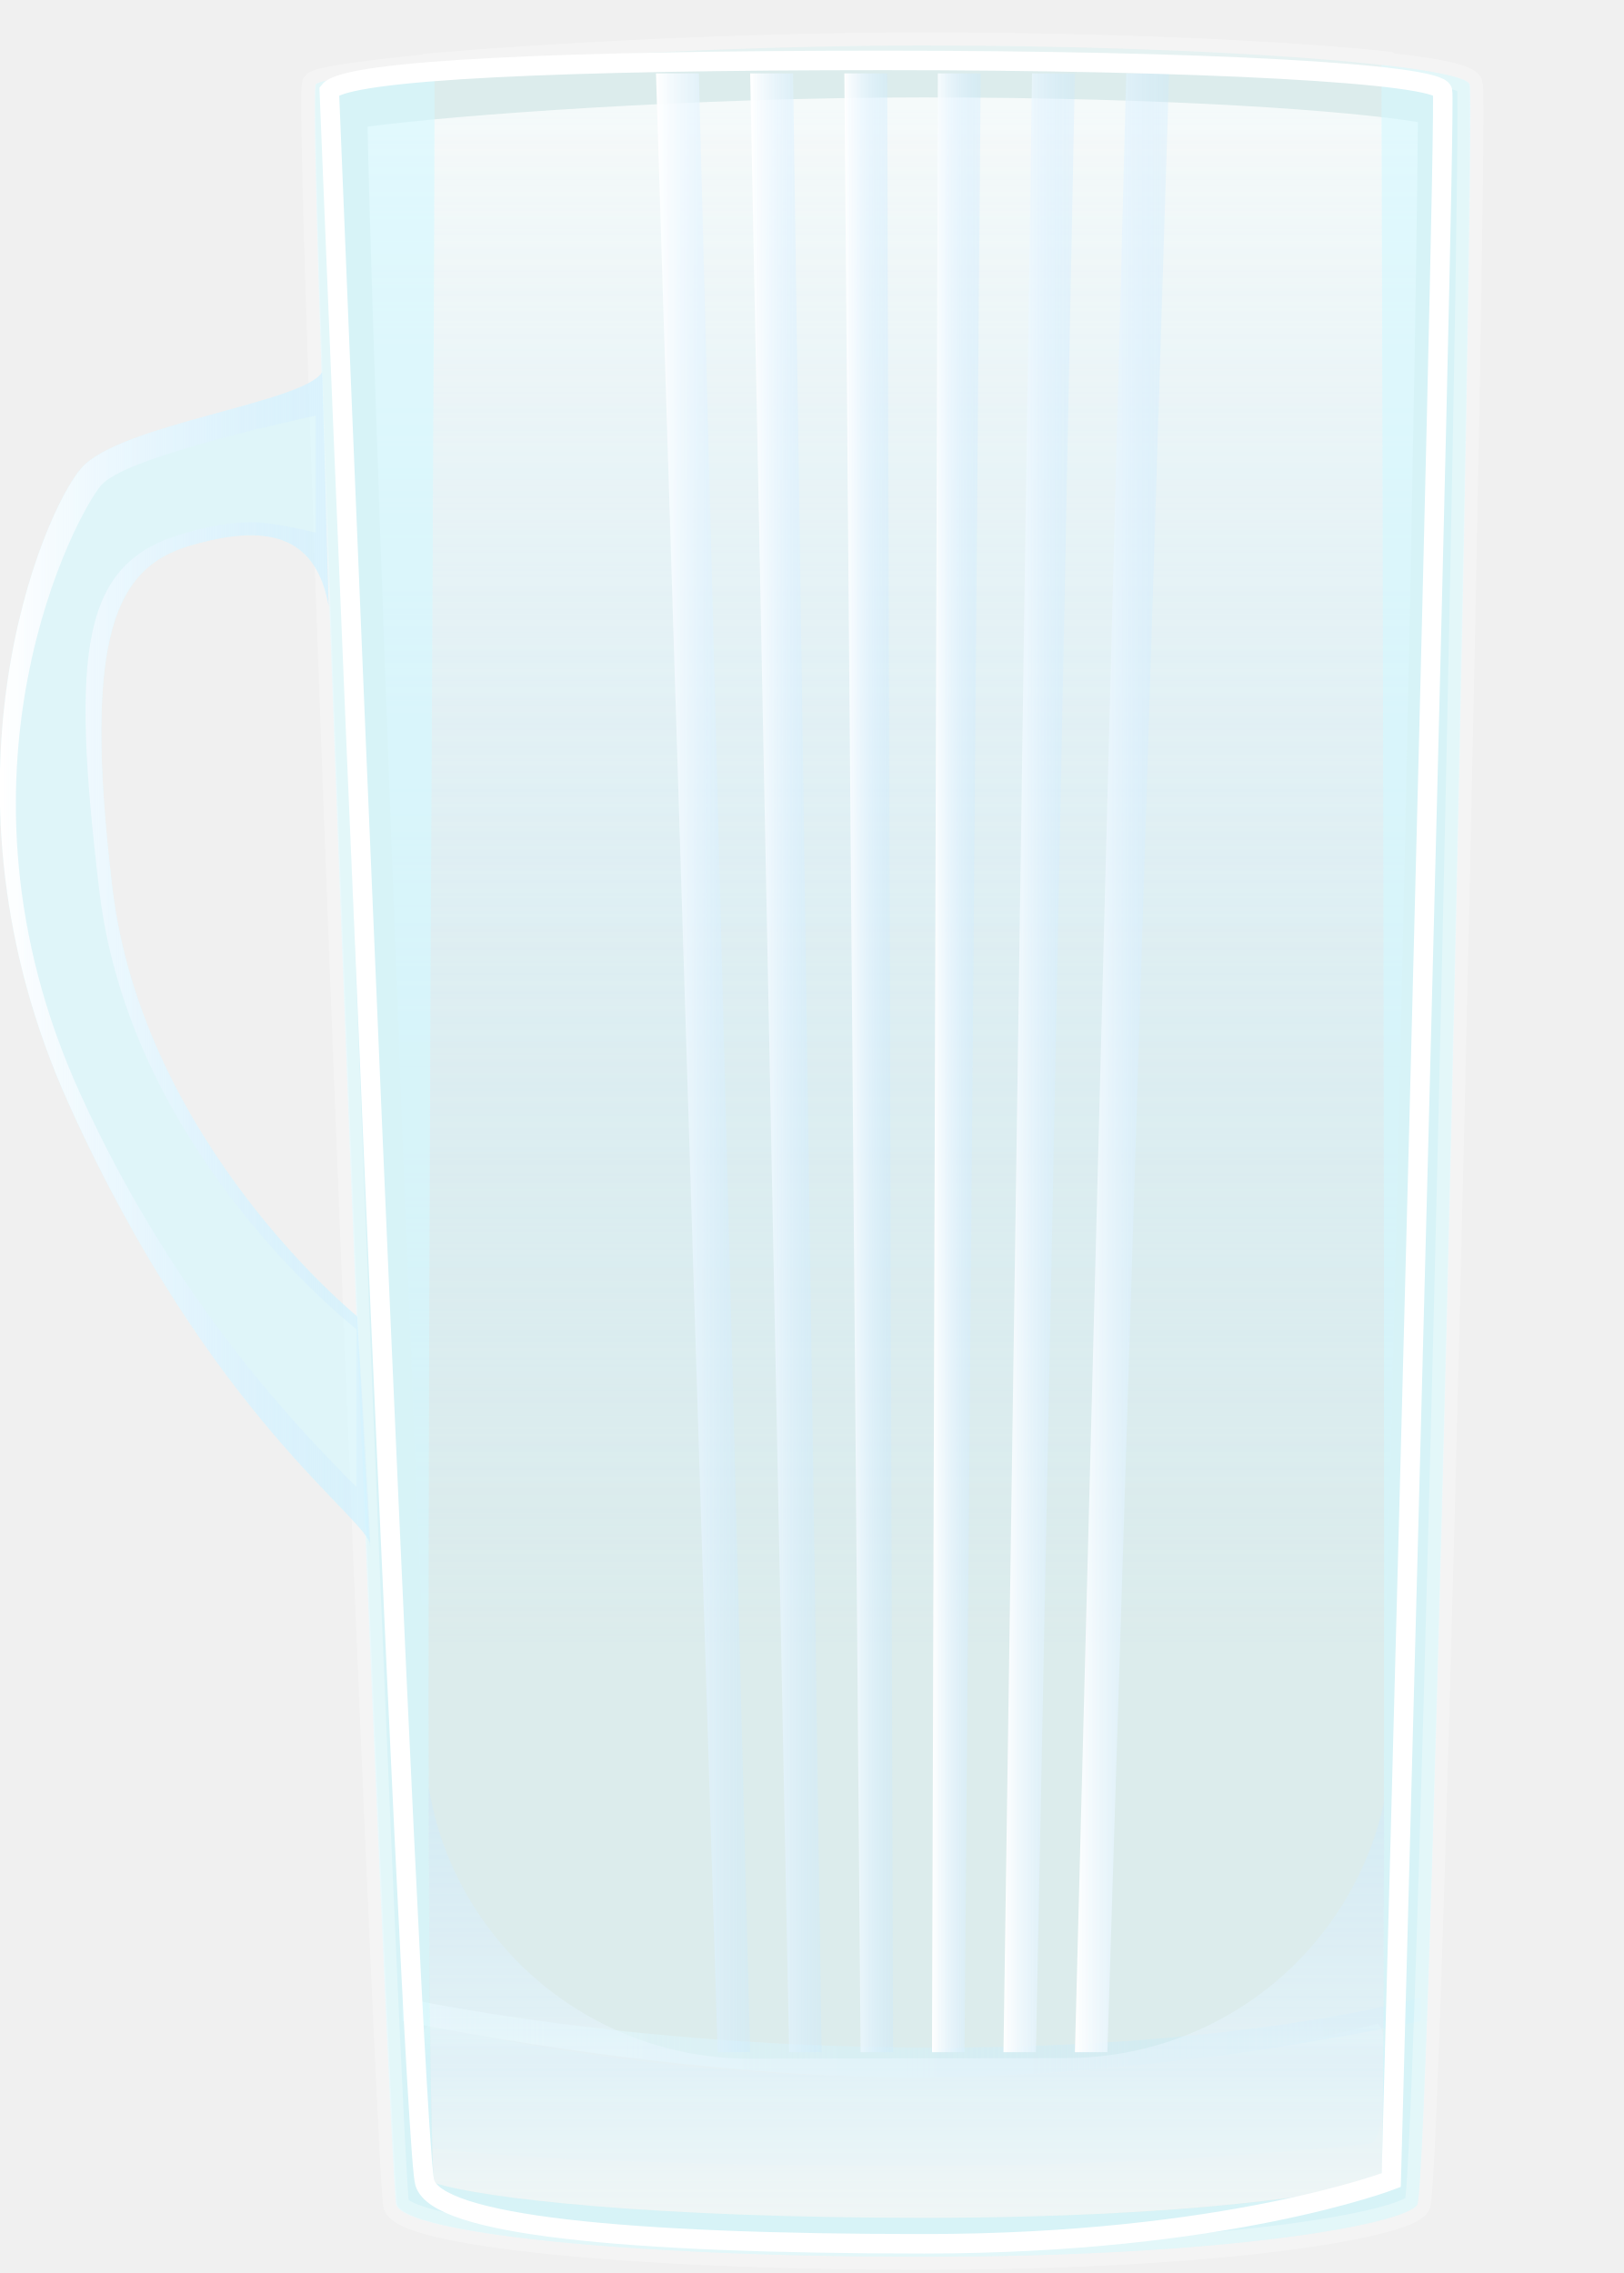
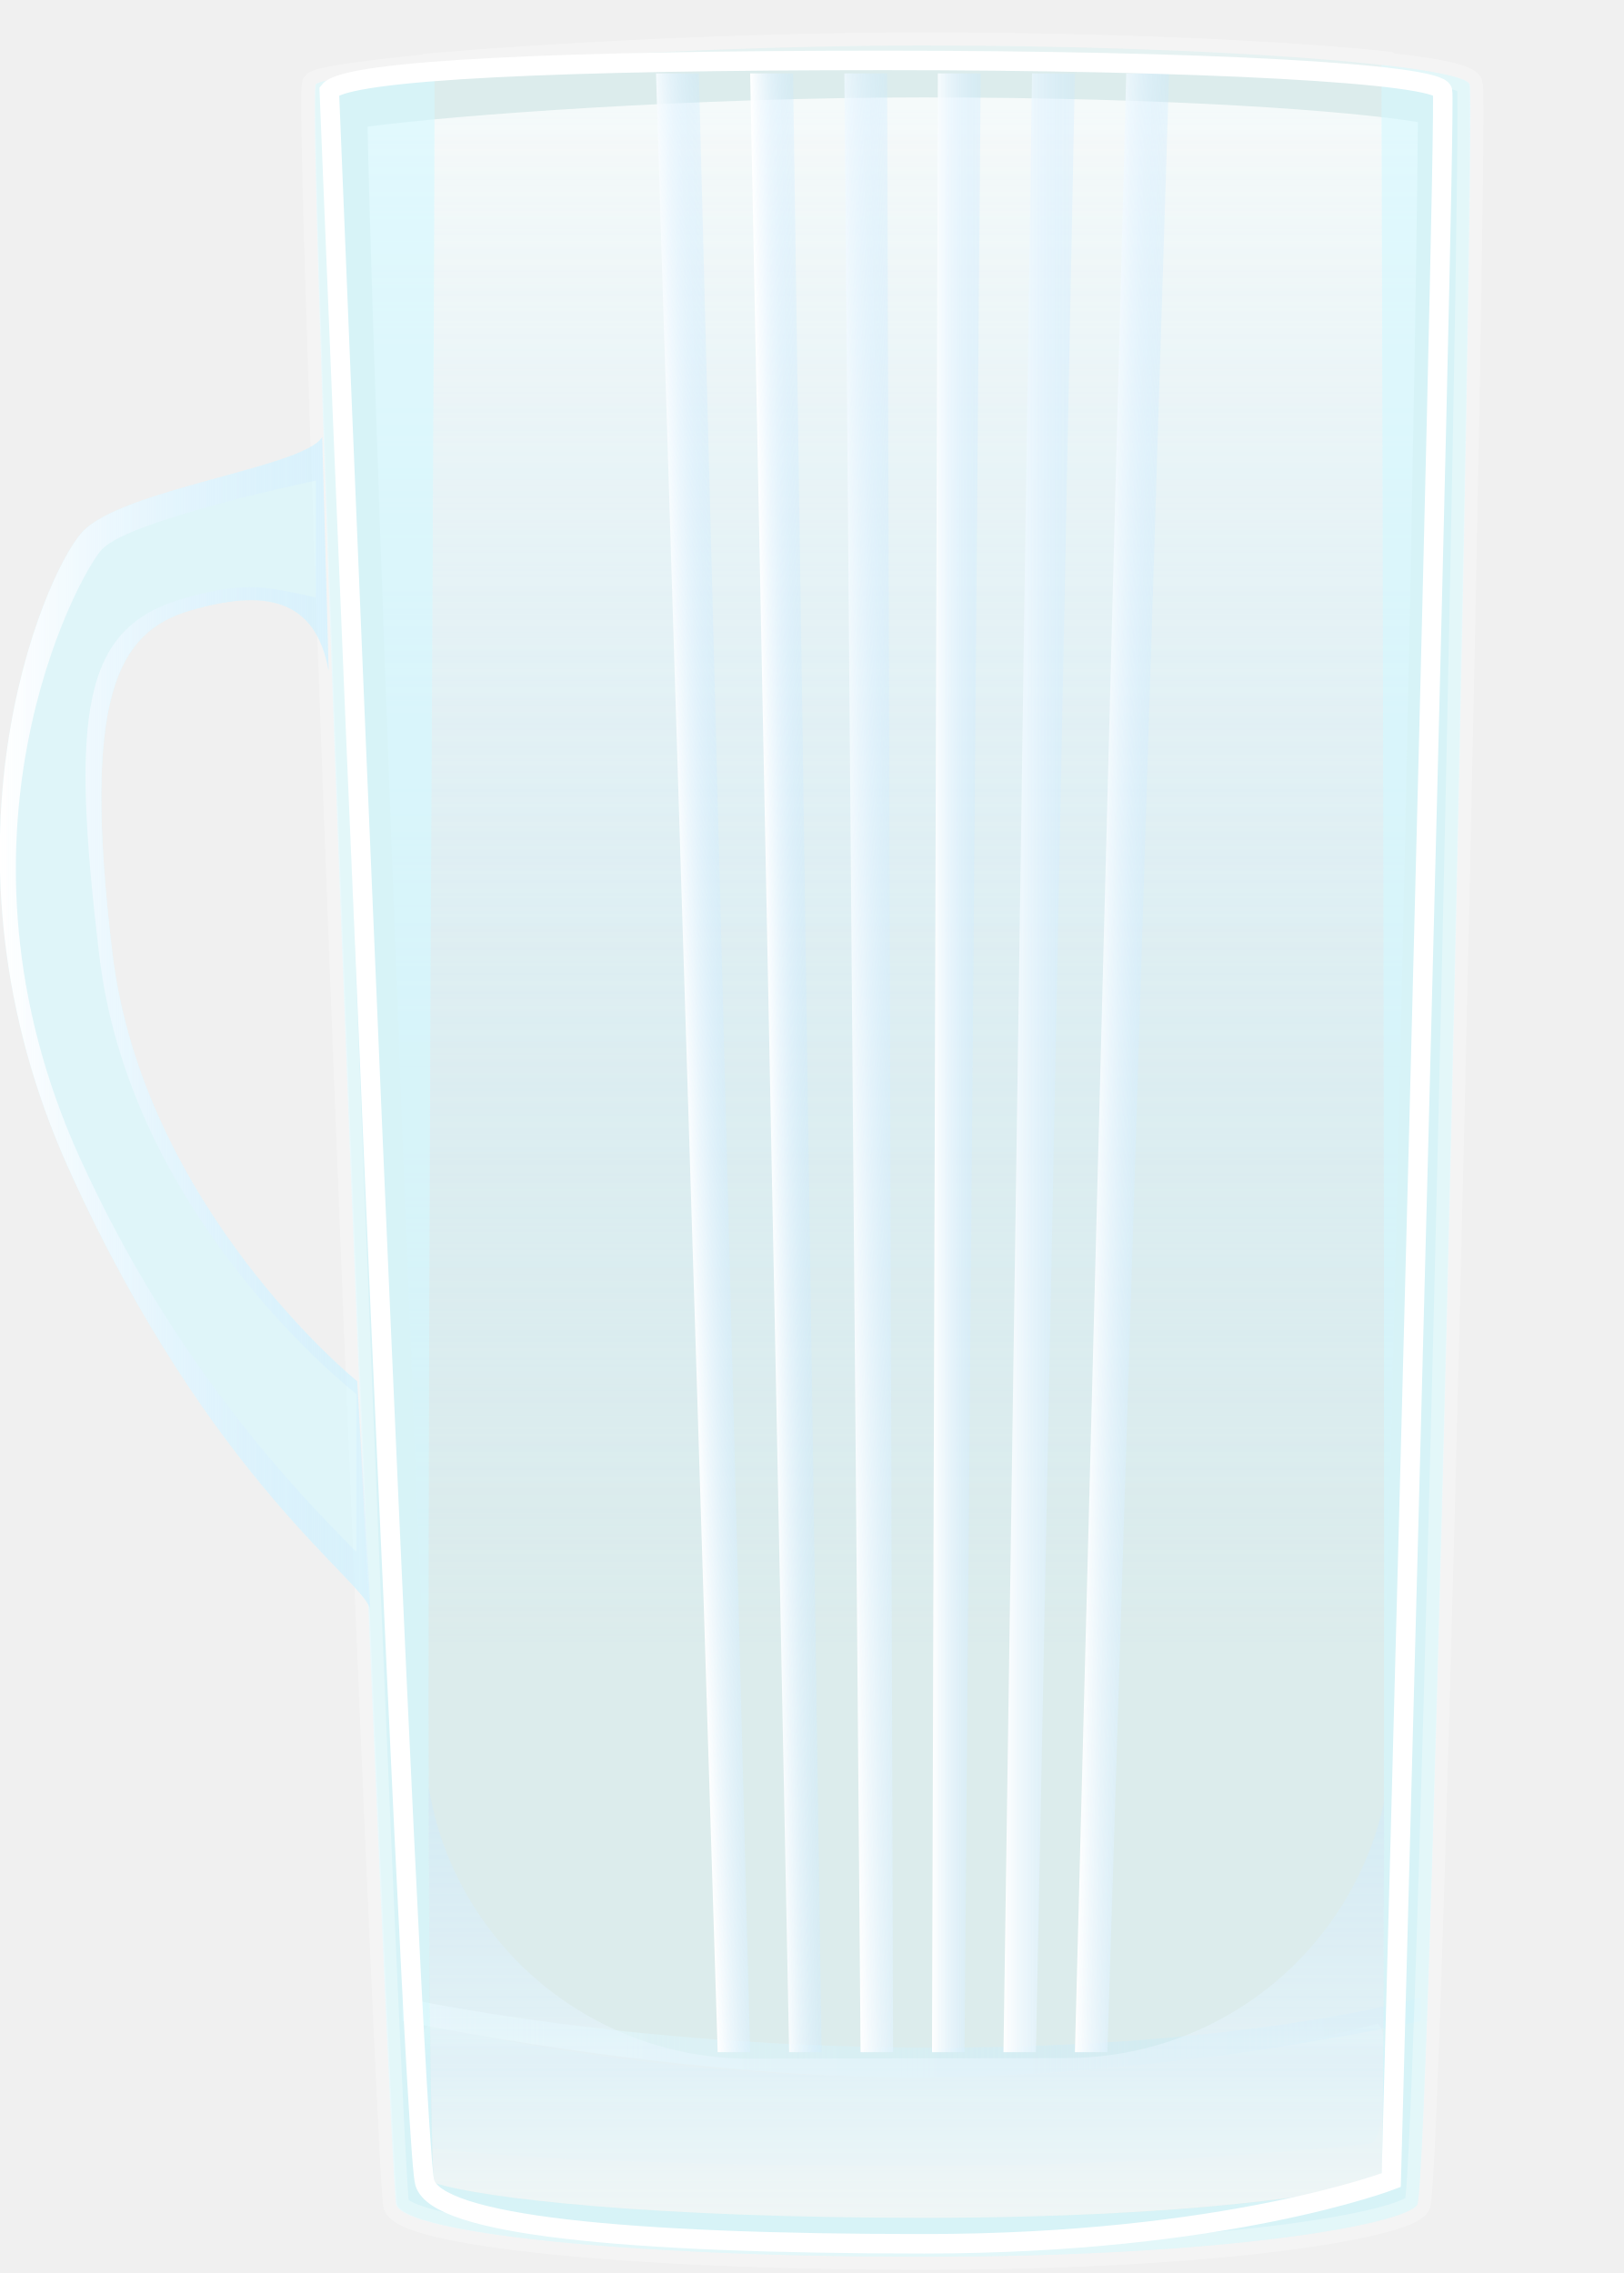
<svg xmlns="http://www.w3.org/2000/svg" version="1.1" id="Layer_1" x="0px" y="0px" viewBox="0 0 250 350" style="enable-background:new 0 0 250 350;" xml:space="preserve">
  <style type="text/css">
- 	.st0{opacity:0.45;fill:url(#SVGID_1_);}
+ 	.st0{opacity:0.45;fill:url(#SVGID_1_);enable-background:new    ;}
	.st1{fill:url(#SVGID_2_);}
- 	.st2{opacity:0.3;fill:#B0E3E3;}
- 	.st3{opacity:0.73;fill:url(#SVGID_3_);}
- 	.st4{opacity:0.6;fill:#D3F9FF;}
- 	.st5{opacity:0.3;fill:none;stroke:#FFFFFF;stroke-width:4;stroke-miterlimit:0;}
+ 	.st2{opacity:0.3;fill:#B0E3E3;enable-background:new    ;}
+ 	.st3{opacity:0.73;fill:url(#SVGID_3_);enable-background:new    ;}
+ 	.st4{opacity:0.6;fill:#D3F9FF;enable-background:new    ;}
+ 	.st5{opacity:0.3;fill:none;stroke:#FFFFFF;stroke-width:4;stroke-miterlimit:1;enable-background:new    ;}
	.st6{fill:url(#SVGID_4_);}
	.st7{fill:url(#SVGID_5_);}
	.st8{fill:url(#SVGID_6_);}
	.st9{fill:url(#SVGID_7_);}
	.st10{fill:url(#SVGID_8_);}
	.st11{fill:url(#SVGID_9_);}
	.st12{fill:url(#SVGID_10_);}
- 	.st13{opacity:0.55;fill:url(#SVGID_11_);}
+ 	.st13{opacity:0.55;fill:url(#SVGID_11_);enable-background:new    ;}
	.st14{fill:none;stroke:#FFFFFF;stroke-width:3;stroke-miterlimit:10;}
</style>
-   <linearGradient id="SVGID_1_" gradientUnits="userSpaceOnUse" x1="138.854" y1="333.5" x2="138.854" y2="311.672">
+   <linearGradient id="SVGID_1_" gradientUnits="userSpaceOnUse" x1="138.877" y1="15.5" x2="138.877" y2="37.328" gradientTransform="matrix(1 0 0 -1 0 349)">
    <stop offset="0.372" style="stop-color:#C9E9FF;stop-opacity:0.3" />
    <stop offset="0.563" style="stop-color:#CCEAFF;stop-opacity:0.513" />
    <stop offset="0.721" style="stop-color:#D6EEFF;stop-opacity:0.689" />
    <stop offset="0.865" style="stop-color:#E8F5FF;stop-opacity:0.85" />
    <stop offset="1" style="stop-color:#FFFFFF" />
  </linearGradient>
-   <path class="st0" d="M66.1,311.9c-2.7,0.8-2.1,18.6,1,19c12,1.5,39.2,2.6,74.4,2.6c33.8,0,58.3-2.2,69.5-3.4  c2.6-0.3,3.2-17.7,1.1-18.5h0c0,0-29.3,8.3-70.5,8.3C99.7,319.9,73.3,313.1,66.1,311.9L66.1,311.9z" />
-   <linearGradient id="SVGID_2_" gradientUnits="userSpaceOnUse" x1="62" y1="313.799" x2="218.667" y2="313.799">
+   <path class="st0" d="M66.1,311.9c-2.7,0.8-2.1,18.6,1,19c12,1.5,39.2,2.6,74.4,2.6c33.8,0,58.3-2.2,69.5-3.4  c2.6-0.3,3.2-17.7,1.1-18.5l0,0c0,0-29.3,8.3-70.5,8.3C99.7,319.9,73.3,313.1,66.1,311.9L66.1,311.9z" />
+   <linearGradient id="SVGID_2_" gradientUnits="userSpaceOnUse" x1="62" y1="35.25" x2="218.7" y2="35.25" gradientTransform="matrix(1 0 0 -1 0 349)">
    <stop offset="0" style="stop-color:#FFFFFF" />
    <stop offset="1" style="stop-color:#C9E9FF;stop-opacity:0.3" />
  </linearGradient>
  <path class="st1" d="M62,311.2c0,0,41,8.7,79.5,8.7s77.2-8.7,77.2-8.7v-3.6c0,0-26.7,7.7-74.7,7.7s-82-7.7-82-7.7V311.2z" />
  <path class="st2" d="M61.2,339.5c1.4,4.2,34,8,81,8s74-5,76-8s9-323.5,8-326.5s-40-6-84-6c-42,0-92,4-93.5,6S60.2,336.5,61.2,339.5z  " />
-   <linearGradient id="SVGID_3_" gradientUnits="userSpaceOnUse" x1="137.429" y1="339.5" x2="137.429" y2="15">
+   <linearGradient id="SVGID_3_" gradientUnits="userSpaceOnUse" x1="137.45" y1="9.5" x2="137.45" y2="334" gradientTransform="matrix(1 0 0 -1 0 349)">
    <stop offset="0.26" style="stop-color:#C9E9FF;stop-opacity:0" />
    <stop offset="1" style="stop-color:#FFFFFF" />
  </linearGradient>
  <path class="st3" d="M142.2,339.5c-42.6,0-65.7-2.9-73.4-4.9c-2.2-34.9-11.5-275-12.2-315.1C70,17.7,107.1,15,142.2,15  c38.2,0,65.9,2.1,76.1,3.8c-0.1,18.6-1.3,84.2-3,156.3c-1.9,82.1-3.7,143.1-4.6,159C202.9,336.1,180.5,339.5,142.2,339.5z" />
  <path class="st4" d="M226.3,13c-0.3-1-5.4-2.1-13.6-3c0.2,65.3,0.8,313.6,0,325.7c-6.7,2.1-29.3,5.8-70.5,5.8  c-41.8,0-68.2-3-75.4-5.4c-1.9-26.9,0.1-258.4,0.1-325.8c-10.7,1-17.8,2-18.3,2.7C47,15,60,336.5,61,339.5c1.4,4.2,34.1,8,81.1,8  s74.1-5,76.1-8C220.3,336.5,227.3,16,226.3,13z" />
-   <path class="st5" d="M226.3,13c-0.3-1-4.7-2-12.1-2.8c0-0.1,0-0.1,0-0.2c-15.6-1.7-42.7-3-72-3C115,7,84.4,8.6,65.3,10.3  c0,0,0,0.1,0,0.1C55.5,11.4,49,12.3,48.5,13C47,15,60,336.5,61,339.5c1.4,4.2,34.1,8,81.1,8s74.1-5,76.1-8S227.3,16,226.3,13z" />
-   <linearGradient id="SVGID_4_" gradientUnits="userSpaceOnUse" x1="101.026" y1="163.667" x2="115.5" y2="163.667">
+   <path class="st5" d="M226.3,13c-0.3-1-4.7-2-12.1-2.8c0-0.1,0-0.1,0-0.2c-15.6-1.7-42.7-3-72-3C115,7,84.4,8.6,65.3,10.3v0.1  c-9.8,1-16.3,1.9-16.8,2.6C47,15,60,336.5,61,339.5c1.4,4.2,34.1,8,81.1,8s74.1-5,76.1-8S227.3,16,226.3,13z" />
+   <linearGradient id="SVGID_4_" gradientUnits="userSpaceOnUse" x1="105.198" y1="185.243" x2="112.915" y2="185.513" gradientTransform="matrix(1 0 0 -1 0 349)">
    <stop offset="0" style="stop-color:#FFFFFF" />
    <stop offset="1" style="stop-color:#C9E9FF;stop-opacity:0.3" />
  </linearGradient>
  <polygon class="st6" points="115.5,316 110.5,316 101,11.3 107.6,11.3 " />
-   <linearGradient id="SVGID_5_" gradientUnits="userSpaceOnUse" x1="104.5" y1="163.667" x2="115.5" y2="163.667" gradientTransform="matrix(1 0 0 1 11 0)">
+   <linearGradient id="SVGID_5_" gradientUnits="userSpaceOnUse" x1="107.16" y1="185.3" x2="113.758" y2="185.416" gradientTransform="matrix(1 0 0 -1 11 349)">
    <stop offset="0" style="stop-color:#FFFFFF" />
    <stop offset="1" style="stop-color:#C9E9FF;stop-opacity:0.3" />
  </linearGradient>
  <polygon class="st7" points="126.5,316 121.5,316 115.5,11.3 122.1,11.3 " />
-   <linearGradient id="SVGID_6_" gradientUnits="userSpaceOnUse" x1="107.974" y1="163.667" x2="115.5" y2="163.667" gradientTransform="matrix(1 0 0 1 22 0)">
+   <linearGradient id="SVGID_6_" gradientUnits="userSpaceOnUse" x1="107.809" y1="185.281" x2="117.258" y2="185.446" gradientTransform="matrix(1 0 0 -1 22 349)">
    <stop offset="0" style="stop-color:#FFFFFF" />
    <stop offset="1" style="stop-color:#C9E9FF;stop-opacity:0.3" />
  </linearGradient>
  <polygon class="st8" points="137.5,316 132.5,316 130,11.3 136.6,11.3 " />
-   <linearGradient id="SVGID_7_" gradientUnits="userSpaceOnUse" x1="110.5" y1="163.667" x2="118.026" y2="163.667" gradientTransform="matrix(1 0 0 1 33 0)">
+   <linearGradient id="SVGID_7_" gradientUnits="userSpaceOnUse" x1="110.5" y1="185.35" x2="118.026" y2="185.35" gradientTransform="matrix(1 0 0 -1 33 349)">
    <stop offset="0" style="stop-color:#FFFFFF" />
    <stop offset="1" style="stop-color:#C9E9FF;stop-opacity:0.3" />
  </linearGradient>
  <polygon class="st9" points="148.5,316 143.5,316 144.4,11.3 151,11.3 " />
-   <linearGradient id="SVGID_8_" gradientUnits="userSpaceOnUse" x1="110.5" y1="163.667" x2="121.5" y2="163.667" gradientTransform="matrix(1 0 0 1 44 0)">
+   <linearGradient id="SVGID_8_" gradientUnits="userSpaceOnUse" x1="110.5" y1="185.35" x2="121.5" y2="185.35" gradientTransform="matrix(1 0 0 -1 44 349)">
    <stop offset="0" style="stop-color:#FFFFFF" />
    <stop offset="1" style="stop-color:#C9E9FF;stop-opacity:0.3" />
  </linearGradient>
  <polygon class="st10" points="159.5,316 154.5,316 158.9,11.3 165.5,11.3 " />
-   <linearGradient id="SVGID_9_" gradientUnits="userSpaceOnUse" x1="110.5" y1="163.667" x2="124.974" y2="163.667" gradientTransform="matrix(1 0 0 1 55 0)">
+   <linearGradient id="SVGID_9_" gradientUnits="userSpaceOnUse" x1="113.161" y1="185.43" x2="122.323" y2="185.27" gradientTransform="matrix(1 0 0 -1 55 349)">
    <stop offset="0" style="stop-color:#FFFFFF" />
    <stop offset="1" style="stop-color:#C9E9FF;stop-opacity:0.3" />
  </linearGradient>
  <polygon class="st11" points="170.5,316 165.5,316 173.4,11.3 180,11.3 " />
-   <path class="st4" d="M49.6,57.3c-2.7,4.7-31,8-37,14.7s-24,49.3-2,98S57,234,57,238s-2-35.3-2-35.3s-33-26.7-37.7-66  S18,87.3,29.3,84s19.3-2,21.3,9.3L49.6,57.3z" />
-   <linearGradient id="SVGID_10_" gradientUnits="userSpaceOnUse" x1="1.486300e-05" y1="147.667" x2="56.968" y2="147.667">
+   <path class="st4" d="M49.6,67.3c-2.7,4.7-31,8-37,14.7s-24,49.3-2,98S57,244,57,248s-2-35.3-2-35.3s-33-26.7-37.7-66  S18,97.3,29.3,94s19.3-2,21.3,9.3L49.6,67.3z" />
+   <linearGradient id="SVGID_10_" gradientUnits="userSpaceOnUse" x1="-3.424366e-02" y1="191.35" x2="56.933" y2="191.35" gradientTransform="matrix(1 0 0 -1 0 349)">
    <stop offset="0" style="stop-color:#FFFFFF" />
    <stop offset="1" style="stop-color:#C9E9FF;stop-opacity:0.3" />
  </linearGradient>
-   <path class="st12" d="M17.3,136.7C12.6,97.3,18,87.3,29.3,84c11.3-3.3,19.3-2,21.3,9.3c0,0-1-36-1-36c-2.7,4.7-31,8-37,14.7  s-24,49.3-2,98S57,234,57,238c0-3.3-2-35.3-2-35.3S22,176,17.3,136.7z M55,229.1c-8.8-8.9-28-28.4-42.7-60.8  C-10,119.2,12,78.7,15.6,74.7c2.4-2.7,11.9-5.4,18.8-7.3C39,66.1,48.6,64,48.6,64V82c0,0-6.6-1.6-9.7-1.6c-3.2,0-6.8,0.6-10.8,1.8  c-15.4,4.5-17.3,17.4-12.8,55c4.3,36.2,32.3,61.6,39.6,67.5V229.1z" />
-   <linearGradient id="SVGID_11_" gradientUnits="userSpaceOnUse" x1="139.535" y1="341.5" x2="139.535" y2="275.198">
+   <path class="st12" d="M17.3,146.7c-4.7-39.4,0.7-49.4,12-52.7s19.3-2,21.3,9.3l-1-36c-2.7,4.7-31,8-37,14.7s-24,49.3-2,98  S57,244,57,248c0-3.3-2-35.3-2-35.3S22,186,17.3,146.7z M55,239.1c-8.8-8.9-28-28.4-42.7-60.8C-10,129.2,12,88.7,15.6,84.7  c2.4-2.7,11.9-5.4,18.8-7.3C39,76.1,48.6,74,48.6,74v18c0,0-6.6-1.6-9.7-1.6c-3.2,0-6.8,0.6-10.8,1.8c-15.4,4.5-17.3,17.4-12.8,55  c4.3,36.2,32.3,61.6,39.6,67.5v24.4H55z" />
+   <linearGradient id="SVGID_11_" gradientUnits="userSpaceOnUse" x1="139.55" y1="7.5" x2="139.55" y2="73.8" gradientTransform="matrix(1 0 0 -1 0 349)">
    <stop offset="0" style="stop-color:#FFFFFF" />
    <stop offset="1" style="stop-color:#C9E9FF;stop-opacity:0.7" />
  </linearGradient>
-   <path class="st13" d="M142.2,341.5c-41.8,0-68.2-3-75.4-5.4c-0.5-7.4-0.7-30.3-0.8-60.9c3.9,23.8,24.6,41.8,49.5,41.8l48.8-0.1  c24-0.1,43.9-16.9,48.8-39.4c0,32.2-0.2,54.8-0.4,58.3C206,337.7,183.4,341.5,142.2,341.5z" />
+   <path class="st13" d="M142.2,341.5c-41.8,0-68.2-3-75.4-5.4c-0.5-7.4-0.7-30.3-0.8-60.9C69.9,299,90.6,317,115.5,317l48.8-0.1  c24-0.1,43.9-16.9,48.8-39.4c0,32.2-0.2,54.8-0.4,58.3C206,337.7,183.4,341.5,142.2,341.5z" />
  <path class="st14" d="M50.7,14c0,0,12.7,315.6,14.7,322.1s30.4,9.4,76.9,9.4s71.9-9.8,71.9-9.8s8.6-319,7.9-321.7s-37.3-4.7-86-4.7  S53.3,10.7,50.7,14z" />
</svg>
